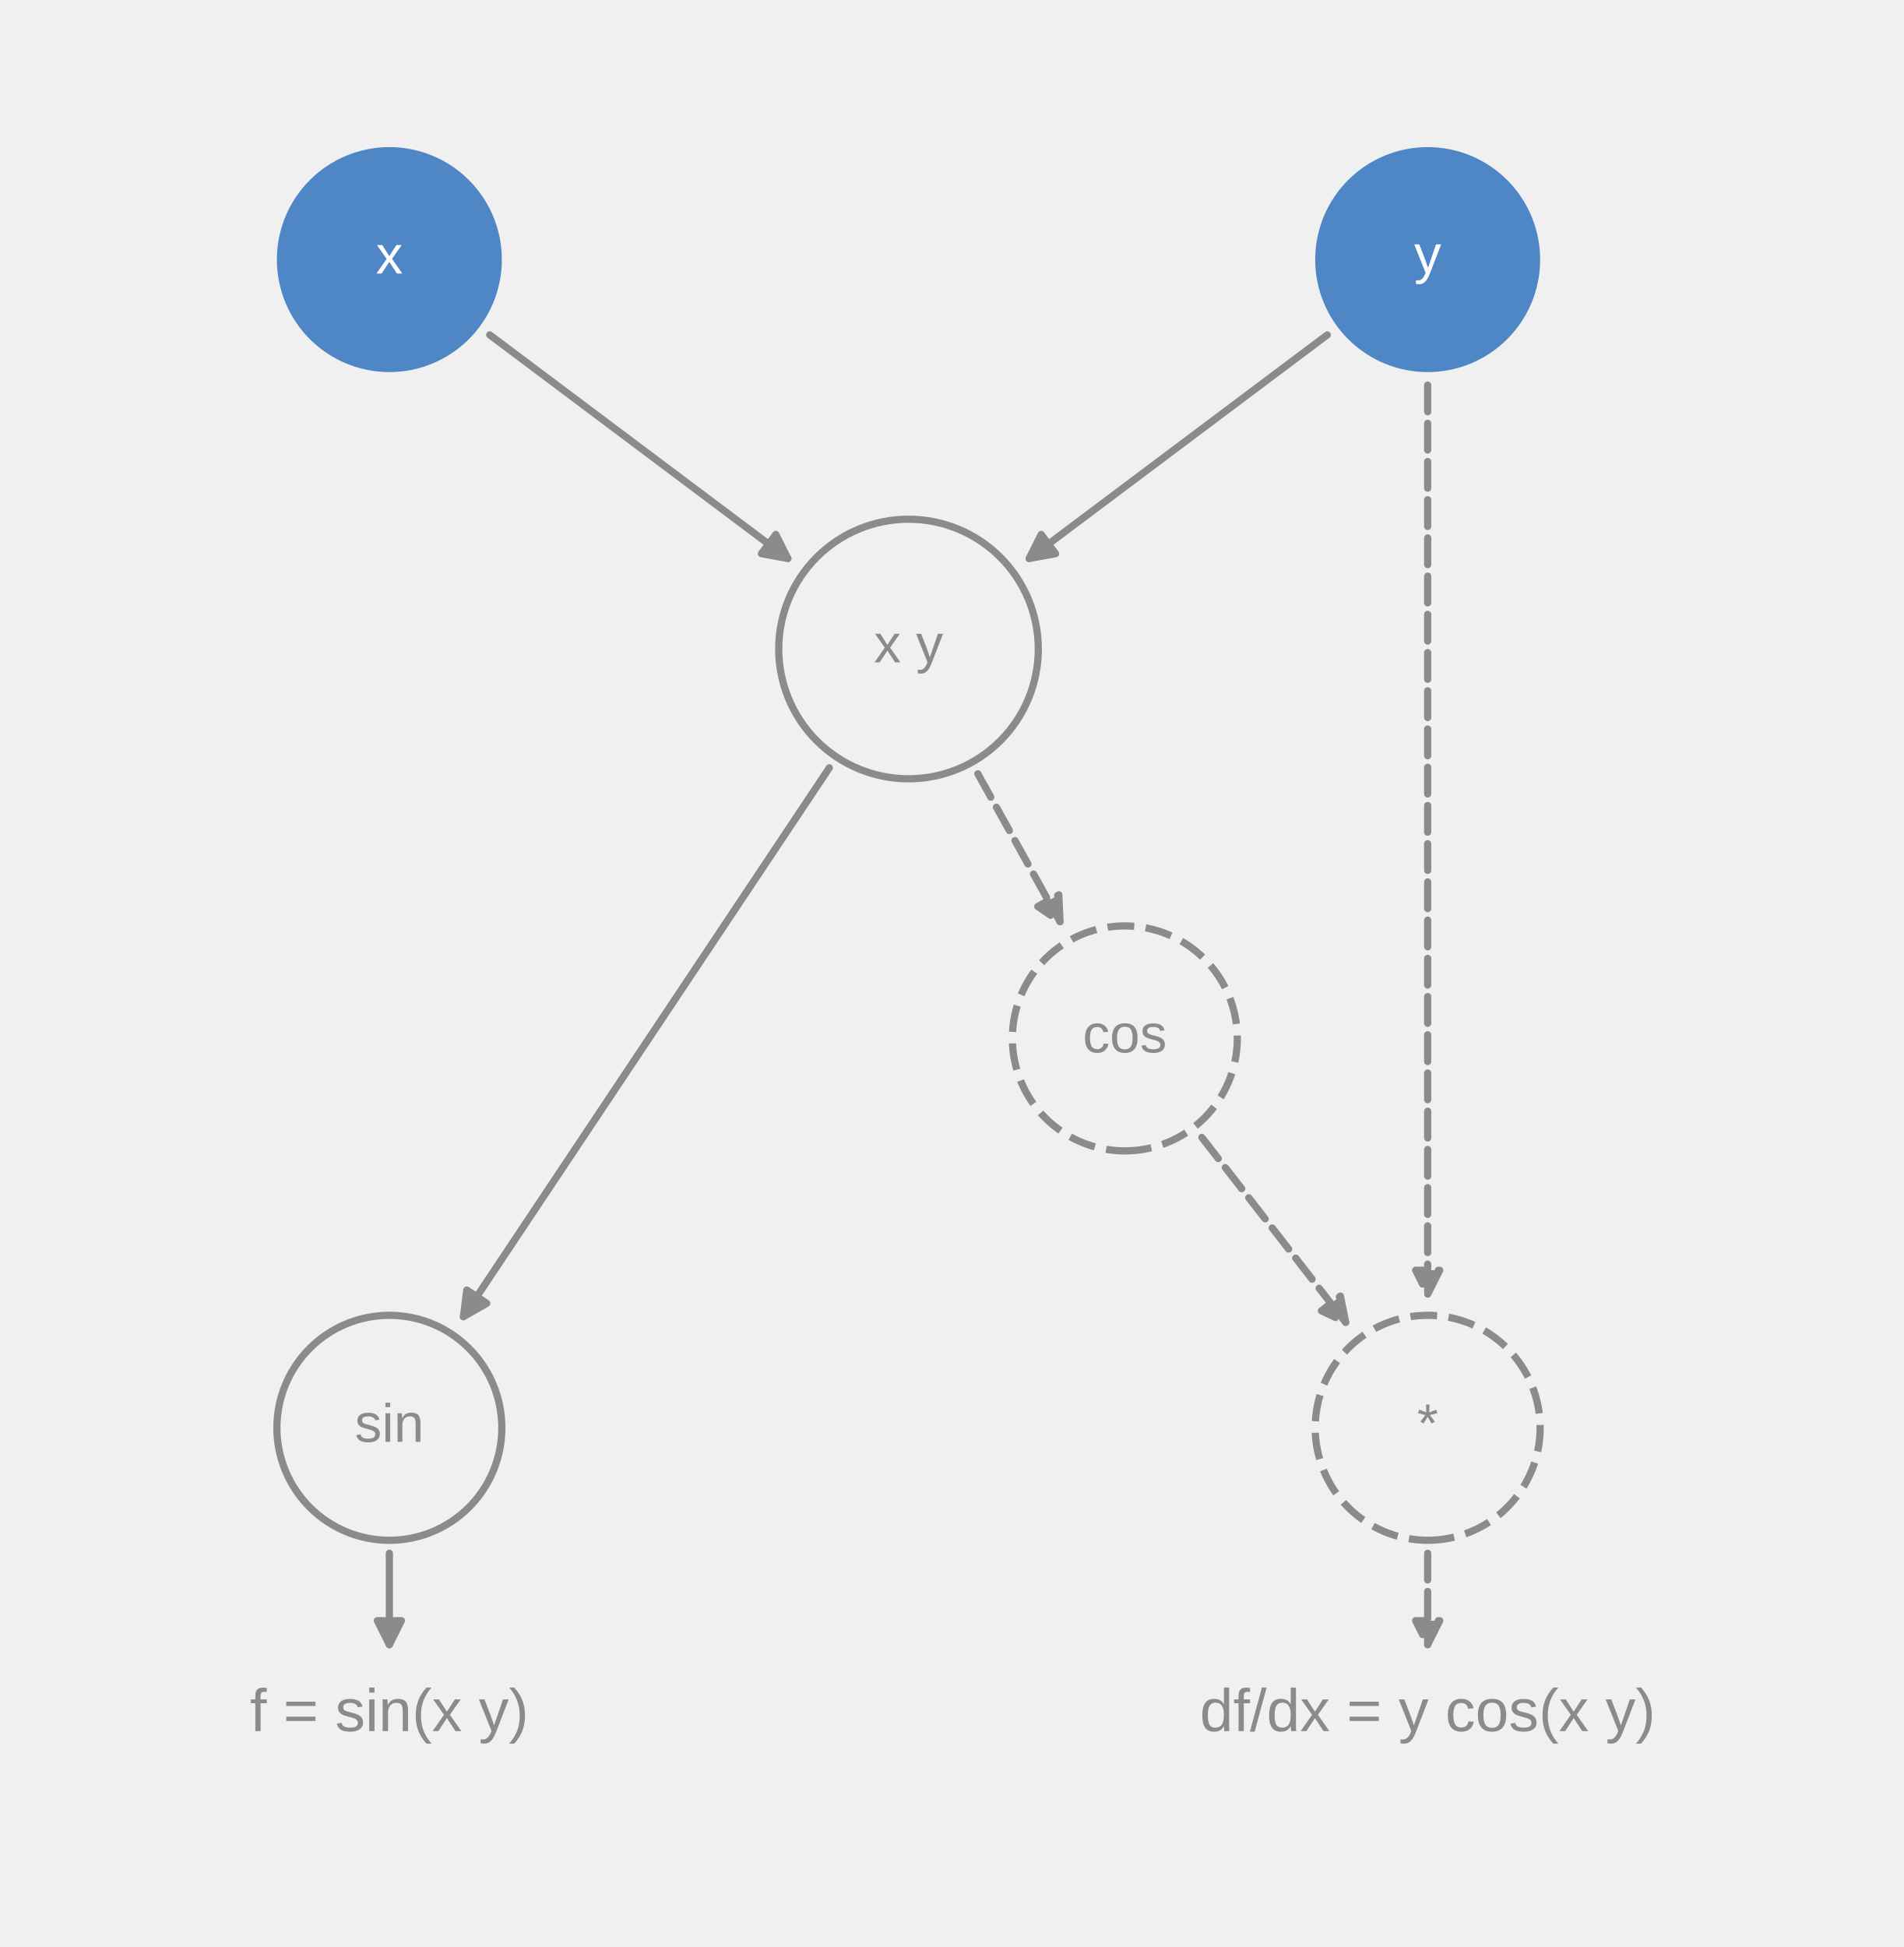
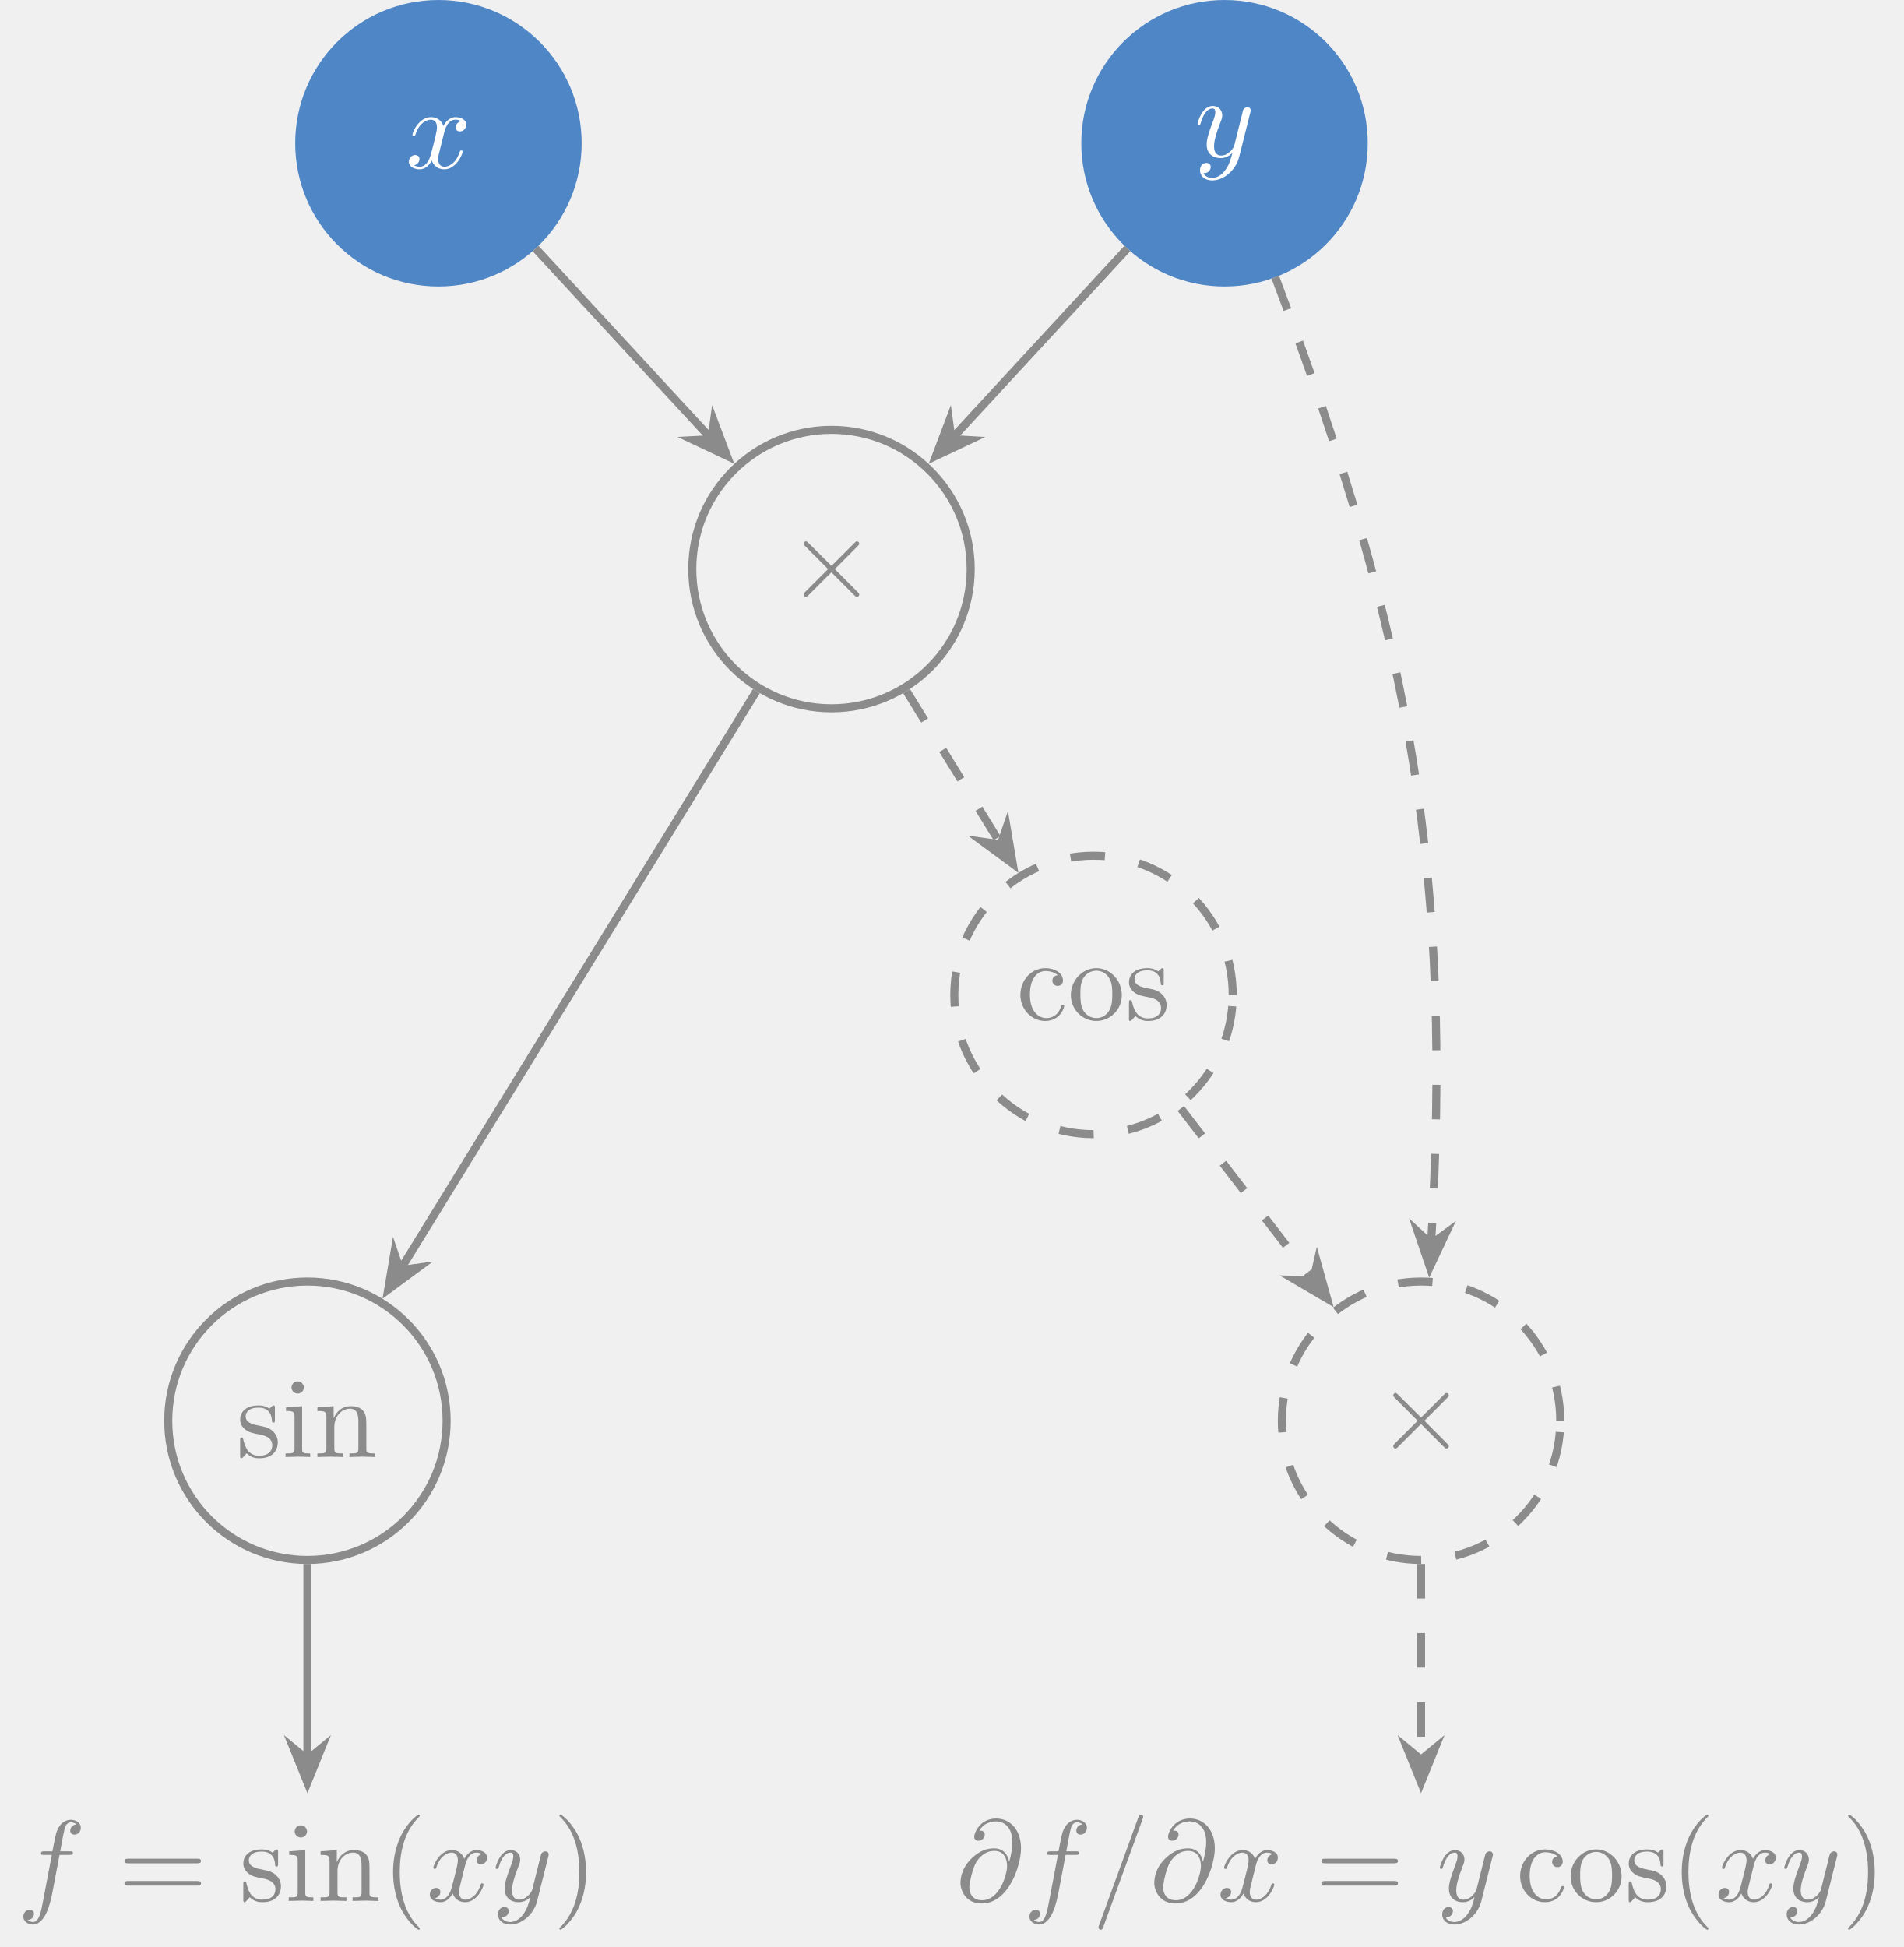
- <svg xmlns="http://www.w3.org/2000/svg" width="316.8pt" height="324pt" viewBox="0 0 316.8 324" version="1.1">
+ <svg xmlns="http://www.w3.org/2000/svg" xmlns:xlink="http://www.w3.org/1999/xlink" version="1.1" width="205.922pt" height="210.607pt" viewBox="-68.015 -68.015 164.738 168.485">
  <defs>
-     <style type="text/css">*{stroke-linejoin: round; stroke-linecap: butt}</style>
+     <path id="g1-61" d="M4.423-7.273C4.423-7.382 4.334-7.472 4.224-7.472C4.154-7.472 4.085-7.442 4.055-7.382L.598 2.112C.548 2.242 .548 2.291 .548 2.291C.548 2.401 .638 2.491 .747 2.491C.877 2.491 .907 2.421 .966 2.252L4.374-7.093C4.423-7.223 4.423-7.273 4.423-7.273Z" />
+     <path id="g1-64" d="M5.639-4.553C5.639-6.137 4.712-7.133 3.487-7.133C2.042-7.133 1.584-5.838 1.584-5.559C1.584-5.42 1.664-5.21 1.963-5.21C2.291-5.21 2.501-5.509 2.501-5.738C2.501-6.087 2.192-6.087 2.032-6.087C2.471-6.824 3.178-6.884 3.467-6.884C4.194-6.884 4.892-6.366 4.892-5.081C4.892-4.692 4.832-4.184 4.613-3.377C4.513-3.995 4.105-4.553 3.328-4.553C2.72-4.553 2.072-4.394 1.295-3.616C.468-2.79 .399-1.863 .399-1.554C.399-.936 .837 .219 2.232 .219C4.603 .219 5.639-3.128 5.639-4.553ZM4.433-3.019C4.433-2.301 3.796-.06 2.262-.06C1.166-.06 1.166-1.086 1.166-1.186C1.166-1.455 1.415-2.849 1.823-3.447C2.222-4.015 2.71-4.334 3.328-4.334C4.413-4.334 4.433-3.218 4.433-3.019Z" />
+     <path id="g1-102" d="M5.499-6.336C5.499-6.795 5.041-7.024 4.633-7.024C4.294-7.024 3.666-6.844 3.367-5.858C3.308-5.649 3.278-5.549 3.039-4.294H2.351C2.162-4.294 2.052-4.294 2.052-4.105C2.052-3.985 2.142-3.985 2.331-3.985H2.989L2.242-.05C2.062 .917 1.893 1.823 1.375 1.823C1.335 1.823 1.086 1.823 .897 1.644C1.355 1.614 1.445 1.255 1.445 1.106C1.445 .877 1.265 .757 1.076 .757C.817 .757 .528 .976 .528 1.355C.528 1.803 .966 2.042 1.375 2.042C1.923 2.042 2.321 1.455 2.501 1.076C2.819 .448 3.049-.757 3.059-.827L3.656-3.985H4.513C4.712-3.985 4.812-3.985 4.812-4.184C4.812-4.294 4.712-4.294 4.543-4.294H3.716C3.826-4.872 3.816-4.852 3.925-5.43C3.965-5.639 4.105-6.346 4.164-6.466C4.254-6.655 4.423-6.804 4.633-6.804C4.672-6.804 4.932-6.804 5.121-6.625C4.682-6.585 4.583-6.237 4.583-6.087C4.583-5.858 4.762-5.738 4.951-5.738C5.21-5.738 5.499-5.958 5.499-6.336Z" />
+     <path id="g1-120" d="M4.941-1.425C4.941-1.524 4.852-1.524 4.822-1.524C4.732-1.524 4.712-1.484 4.692-1.415C4.364-.349 3.686-.11 3.367-.11C2.979-.11 2.819-.428 2.819-.767C2.819-.986 2.879-1.205 2.989-1.644L3.328-3.009C3.387-3.268 3.616-4.184 4.314-4.184C4.364-4.184 4.603-4.184 4.812-4.055C4.533-4.005 4.334-3.756 4.334-3.517C4.334-3.357 4.443-3.168 4.712-3.168C4.932-3.168 5.25-3.347 5.25-3.746C5.25-4.264 4.663-4.403 4.324-4.403C3.746-4.403 3.397-3.875 3.278-3.646C3.029-4.304 2.491-4.403 2.202-4.403C1.166-4.403 .598-3.118 .598-2.869C.598-2.77 .717-2.77 .717-2.77C.797-2.77 .827-2.79 .847-2.879C1.186-3.935 1.843-4.184 2.182-4.184C2.371-4.184 2.72-4.095 2.72-3.517C2.72-3.208 2.55-2.54 2.182-1.146C2.022-.528 1.674-.11 1.235-.11C1.176-.11 .946-.11 .737-.239C.986-.289 1.205-.498 1.205-.777C1.205-1.046 .986-1.126 .837-1.126C.538-1.126 .289-.867 .289-.548C.289-.09 .787 .11 1.225 .11C1.883 .11 2.242-.588 2.271-.648C2.391-.279 2.75 .11 3.347 .11C4.374 .11 4.941-1.176 4.941-1.425Z" />
+     <path id="g1-121" d="M4.842-3.796C4.882-3.935 4.882-3.955 4.882-4.025C4.882-4.204 4.742-4.294 4.593-4.294C4.493-4.294 4.334-4.234 4.244-4.085C4.224-4.035 4.144-3.726 4.105-3.547L3.905-2.75L3.457-.956C3.417-.807 2.989-.11 2.331-.11C1.823-.11 1.714-.548 1.714-.917C1.714-1.375 1.883-1.993 2.222-2.869C2.381-3.278 2.421-3.387 2.421-3.587C2.421-4.035 2.102-4.403 1.604-4.403C.658-4.403 .289-2.959 .289-2.869C.289-2.77 .408-2.77 .408-2.77C.508-2.77 .518-2.79 .568-2.949C.837-3.885 1.235-4.184 1.574-4.184C1.654-4.184 1.823-4.184 1.823-3.866C1.823-3.616 1.724-3.357 1.654-3.168C1.255-2.112 1.076-1.544 1.076-1.076C1.076-.189 1.704 .11 2.291 .11C2.68 .11 3.019-.06 3.298-.339C3.168 .179 3.049 .667 2.65 1.196C2.391 1.534 2.012 1.823 1.554 1.823C1.415 1.823 .966 1.793 .797 1.405C.956 1.405 1.086 1.405 1.225 1.285C1.325 1.196 1.425 1.066 1.425 .877C1.425 .568 1.156 .528 1.056 .528C.827 .528 .498 .687 .498 1.176C.498 1.674 .936 2.042 1.554 2.042C2.58 2.042 3.606 1.136 3.885 .01L4.842-3.796Z" />
+     <path id="g0-2" d="M6.276-.289C6.276-.369 6.257-.389 6.147-.498L4.164-2.491L6.147-4.483C6.257-4.593 6.276-4.613 6.276-4.692C6.276-4.802 6.187-4.892 6.077-4.892C5.998-4.892 5.958-4.852 5.868-4.762L3.875-2.77L1.873-4.762C1.763-4.872 1.743-4.892 1.664-4.892C1.564-4.892 1.465-4.802 1.465-4.692C1.465-4.613 1.504-4.573 1.594-4.483L3.577-2.491L1.594-.508C1.494-.408 1.465-.349 1.465-.289C1.465-.179 1.564-.09 1.664-.09C1.743-.09 1.763-.11 1.873-.219L3.866-2.212L5.858-.219C5.958-.12 6.017-.09 6.077-.09C6.197-.09 6.276-.179 6.276-.289Z" />
+     <path id="g2-40" d="M3.298 2.391C3.298 2.361 3.298 2.341 3.128 2.172C1.883 .917 1.564-.966 1.564-2.491C1.564-4.224 1.943-5.958 3.168-7.203C3.298-7.323 3.298-7.342 3.298-7.372C3.298-7.442 3.258-7.472 3.198-7.472C3.098-7.472 2.202-6.795 1.614-5.529C1.106-4.433 .986-3.328 .986-2.491C.986-1.714 1.096-.508 1.644 .618C2.242 1.843 3.098 2.491 3.198 2.491C3.258 2.491 3.298 2.461 3.298 2.391Z" />
+     <path id="g2-41" d="M2.879-2.491C2.879-3.268 2.77-4.473 2.222-5.599C1.624-6.824 .767-7.472 .667-7.472C.608-7.472 .568-7.432 .568-7.372C.568-7.342 .568-7.323 .757-7.143C1.733-6.157 2.301-4.573 2.301-2.491C2.301-.787 1.933 .966 .697 2.222C.568 2.341 .568 2.361 .568 2.391C.568 2.451 .608 2.491 .667 2.491C.767 2.491 1.664 1.813 2.252 .548C2.76-.548 2.879-1.654 2.879-2.491Z" />
+     <path id="g2-61" d="M7.183-3.457C7.183-3.656 6.994-3.656 6.854-3.656H.887C.747-3.656 .558-3.656 .558-3.457S.747-3.258 .897-3.258H6.844C6.994-3.258 7.183-3.258 7.183-3.457ZM7.183-1.524C7.183-1.724 6.994-1.724 6.844-1.724H.897C.747-1.724 .558-1.724 .558-1.524S.747-1.325 .887-1.325H6.854C6.994-1.325 7.183-1.325 7.183-1.524Z" />
+     <path id="g2-99" d="M4.134-1.186C4.134-1.285 4.035-1.285 4.005-1.285C3.915-1.285 3.895-1.245 3.875-1.186C3.587-.259 2.939-.139 2.57-.139C2.042-.139 1.166-.568 1.166-2.172C1.166-3.796 1.983-4.214 2.511-4.214C2.6-4.214 3.228-4.204 3.577-3.846C3.168-3.816 3.108-3.517 3.108-3.387C3.108-3.128 3.288-2.929 3.567-2.929C3.826-2.929 4.025-3.098 4.025-3.397C4.025-4.075 3.268-4.463 2.501-4.463C1.255-4.463 .339-3.387 .339-2.152C.339-.877 1.325 .11 2.481 .11C3.816 .11 4.134-1.086 4.134-1.186Z" />
+     <path id="g2-105" d="M2.461 0V-.309C1.803-.309 1.763-.359 1.763-.747V-4.403L.369-4.294V-3.985C1.016-3.985 1.106-3.925 1.106-3.437V-.757C1.106-.309 .996-.309 .329-.309V0L1.425-.03C1.773-.03 2.122-.01 2.461 0ZM1.913-6.017C1.913-6.286 1.684-6.545 1.385-6.545C1.046-6.545 .847-6.267 .847-6.017C.847-5.748 1.076-5.489 1.375-5.489C1.714-5.489 1.913-5.768 1.913-6.017Z" />
+     <path id="g2-110" d="M5.33 0V-.309C4.812-.309 4.563-.309 4.553-.608V-2.511C4.553-3.367 4.553-3.676 4.244-4.035C4.105-4.204 3.776-4.403 3.198-4.403C2.471-4.403 2.002-3.975 1.724-3.357V-4.403L.319-4.294V-3.985C1.016-3.985 1.096-3.915 1.096-3.427V-.757C1.096-.309 .986-.309 .319-.309V0L1.445-.03L2.56 0V-.309C1.893-.309 1.783-.309 1.783-.757V-2.59C1.783-3.626 2.491-4.184 3.128-4.184C3.756-4.184 3.866-3.646 3.866-3.078V-.757C3.866-.309 3.756-.309 3.088-.309V0L4.214-.03L5.33 0Z" />
+     <path id="g2-111" d="M4.692-2.132C4.692-3.407 3.696-4.463 2.491-4.463C1.245-4.463 .279-3.377 .279-2.132C.279-.847 1.315 .11 2.481 .11C3.686 .11 4.692-.867 4.692-2.132ZM3.866-2.212C3.866-1.853 3.866-1.315 3.646-.877C3.427-.428 2.989-.139 2.491-.139C2.062-.139 1.624-.349 1.355-.807C1.106-1.245 1.106-1.853 1.106-2.212C1.106-2.6 1.106-3.138 1.345-3.577C1.614-4.035 2.082-4.244 2.481-4.244C2.919-4.244 3.347-4.025 3.606-3.597S3.866-2.59 3.866-2.212Z" />
+     <path id="g2-115" d="M3.587-1.275C3.587-1.803 3.288-2.102 3.168-2.222C2.839-2.54 2.451-2.62 2.032-2.7C1.474-2.809 .807-2.939 .807-3.517C.807-3.866 1.066-4.274 1.923-4.274C3.019-4.274 3.068-3.377 3.088-3.068C3.098-2.979 3.208-2.979 3.208-2.979C3.337-2.979 3.337-3.029 3.337-3.218V-4.224C3.337-4.394 3.337-4.463 3.228-4.463C3.178-4.463 3.158-4.463 3.029-4.344C2.999-4.304 2.899-4.214 2.859-4.184C2.481-4.463 2.072-4.463 1.923-4.463C.707-4.463 .329-3.796 .329-3.238C.329-2.889 .488-2.61 .757-2.391C1.076-2.132 1.355-2.072 2.072-1.933C2.291-1.893 3.108-1.733 3.108-1.016C3.108-.508 2.76-.11 1.983-.11C1.146-.11 .787-.677 .598-1.524C.568-1.654 .558-1.694 .458-1.694C.329-1.694 .329-1.624 .329-1.445V-.13C.329 .04 .329 .11 .438 .11C.488 .11 .498 .1 .687-.09C.707-.11 .707-.13 .887-.319C1.325 .1 1.773 .11 1.983 .11C3.128 .11 3.587-.558 3.587-1.275Z" />
  </defs>
-   <g id="figure_1">
-     <g id="patch_1">
-       <path d="M 0 324  L 316.8 324  L 316.8 0  L 0 0  L 0 324  z " style="fill: none" />
-     </g>
-     <g id="axes_1">
-       <g id="patch_2">
-         <path d="M 64.8 61.92  C 69.765 61.92 74.527 59.948 78.037 56.437  C 81.548 52.927 83.52 48.165 83.52 43.2  C 83.52 38.235 81.548 33.473 78.037 29.963  C 74.527 26.452 69.765 24.48 64.8 24.48  C 59.835 24.48 55.073 26.452 51.563 29.963  C 48.052 33.473 46.08 38.235 46.08 43.2  C 46.08 48.165 48.052 52.927 51.563 56.437  C 55.073 59.948 59.835 61.92 64.8 61.92  z " clip-path="url(#p357c5d802d)" style="fill: #4f86c6" />
+   <g id="page1">
+     <g stroke-miterlimit="10" transform="matrix(.996264 0 0 -.996264 -41.40947 -55.61903)" fill="#8b8b8b" stroke="#8b8b8b" stroke-width="0.7" stroke-linejoin="round">
+       <g fill="#4f86c6" stroke="#4f86c6">
+         <g fill="#4f86c6" stroke="#4f86c6">
+           <path d="M23.473 0C23.473 6.679 18.059 12.092 11.381 12.092C4.702 12.092-.711 6.679-.711 0S4.702-12.092 11.381-12.092C18.059-12.092 23.473-6.679 23.473 0ZM11.381 0" />
+         </g>
+         <g transform="matrix(1.00375 0 0 -1.00375 50.08804 -57.98038)" stroke="none" fill="#fff">
+           <use x="-41.409" y="-55.619" xlink:href="#g1-120" />
+         </g>
      </g>
-       <g id="patch_3">
-         <path d="M 237.6 61.92  C 242.565 61.92 247.327 59.948 250.837 56.437  C 254.348 52.927 256.32 48.165 256.32 43.2  C 256.32 38.235 254.348 33.473 250.837 29.963  C 247.327 26.452 242.565 24.48 237.6 24.48  C 232.635 24.48 227.873 26.452 224.363 29.963  C 220.852 33.473 218.88 38.235 218.88 43.2  C 218.88 48.165 220.852 52.927 224.363 56.437  C 227.873 59.948 232.635 61.92 237.6 61.92  z " clip-path="url(#p357c5d802d)" style="fill: #4f86c6" />
+       <g fill="#4f86c6" stroke="#4f86c6">
+         <g fill="#4f86c6" stroke="#4f86c6">
+           <path d="M91.76 0C91.76 6.679 86.346 12.092 79.668 12.092C72.989 12.092 67.575 6.679 67.575 0S72.989-12.092 79.668-12.092C86.346-12.092 91.76-6.679 91.76 0ZM79.668 0" />
+         </g>
+         <g transform="matrix(1.00375 0 0 -1.00375 118.6017 -57.00817)" stroke="none" fill="#fff">
+           <use x="-41.409" y="-55.619" xlink:href="#g1-121" />
+         </g>
      </g>
-       <g id="patch_4">
-         <path d="M 151.2 129.6  C 156.928 129.6 162.423 127.324 166.474 123.274  C 170.524 119.223 172.8 113.728 172.8 108  C 172.8 102.272 170.524 96.777 166.474 92.726  C 162.423 88.676 156.928 86.4 151.2 86.4  C 145.472 86.4 139.977 88.676 135.926 92.726  C 131.876 96.777 129.6 102.272 129.6 108  C 129.6 113.728 131.876 119.223 135.926 123.274  C 139.977 127.324 145.472 129.6 151.2 129.6  L 151.2 129.6  z " clip-path="url(#p357c5d802d)" style="fill: none; stroke: #8b8b8b; stroke-width: 1.2; stroke-linejoin: miter" />
+       <path d="M57.617-36.989C57.617-30.31 52.203-24.896 45.525-24.896S33.432-30.31 33.432-36.989S38.846-49.081 45.525-49.081S57.617-43.667 57.617-36.989ZM45.525-36.989" fill="none" />
+       <g transform="matrix(1.00375 0 0 -1.00375 83.20041 -95.31626)" stroke="none" fill="#8b8b8b">
+         <use x="-41.409" y="-55.619" xlink:href="#g0-2" />
      </g>
-       <g id="patch_5">
-         <path d="M 187.2 191.52  C 192.165 191.52 196.927 189.548 200.437 186.037  C 203.948 182.527 205.92 177.765 205.92 172.8  C 205.92 167.835 203.948 163.073 200.437 159.563  C 196.927 156.052 192.165 154.08 187.2 154.08  C 182.235 154.08 177.473 156.052 173.963 159.563  C 170.452 163.073 168.48 167.835 168.48 172.8  C 168.48 177.765 170.452 182.527 173.963 186.037  C 177.473 189.548 182.235 191.52 187.2 191.52  L 187.2 191.52  z " clip-path="url(#p357c5d802d)" style="fill: none; stroke-dasharray: 4.44,1.92; stroke-dashoffset: 0; stroke: #8b8b8b; stroke-width: 1.2; stroke-linejoin: miter" />
+       <g stroke-dasharray="3.0,3.0" stroke-dashoffset="0.0">
+         <g stroke-dasharray="3.0,3.0" stroke-dashoffset="0.0">
+           <path d="M80.379-73.977C80.379-67.299 74.965-61.885 68.286-61.885C61.608-61.885 56.194-67.299 56.194-73.977C56.194-80.656 61.608-86.07 68.286-86.07C74.965-86.07 80.379-80.656 80.379-73.977ZM68.286-73.977" fill="none" />
+         </g>
+         <g transform="matrix(1.00375 0 0 -1.00375 103.1567 -131.9576)" stroke="none" fill="#8b8b8b">
+           <use x="-41.409" y="-55.619" xlink:href="#g2-99" />
+           <use x="-36.982" y="-55.619" xlink:href="#g2-111" />
+           <use x="-32" y="-55.619" xlink:href="#g2-115" />
+         </g>
      </g>
-       <g id="patch_6">
-         <path d="M 64.8 256.32  C 69.765 256.32 74.527 254.348 78.037 250.837  C 81.548 247.327 83.52 242.565 83.52 237.6  C 83.52 232.635 81.548 227.873 78.037 224.363  C 74.527 220.852 69.765 218.88 64.8 218.88  C 59.835 218.88 55.073 220.852 51.563 224.363  C 48.052 227.873 46.08 232.635 46.08 237.6  C 46.08 242.565 48.052 247.327 51.563 250.837  C 55.073 254.348 59.835 256.32 64.8 256.32  L 64.8 256.32  z " clip-path="url(#p357c5d802d)" style="fill: none; stroke: #8b8b8b; stroke-width: 1.2; stroke-linejoin: miter" />
+       <path d="M12.092-110.966C12.092-104.287 6.679-98.873 0-98.873S-12.092-104.287-12.092-110.966C-12.092-117.644-6.679-123.058 0-123.058S12.092-117.644 12.092-110.966ZM0-110.966" fill="none" />
+       <g transform="matrix(1.00375 0 0 -1.00375 35.38979 -169.9417)" stroke="none" fill="#8b8b8b">
+         <use x="-41.409" y="-55.619" xlink:href="#g2-115" />
+         <use x="-37.48" y="-55.619" xlink:href="#g2-105" />
+         <use x="-34.712" y="-55.619" xlink:href="#g2-110" />
      </g>
-       <g id="patch_7">
-         <path d="M 237.6 256.32  C 242.565 256.32 247.327 254.348 250.837 250.837  C 254.348 247.327 256.32 242.565 256.32 237.6  C 256.32 232.635 254.348 227.873 250.837 224.363  C 247.327 220.852 242.565 218.88 237.6 218.88  C 232.635 218.88 227.873 220.852 224.363 224.363  C 220.852 227.873 218.88 232.635 218.88 237.6  C 218.88 242.565 220.852 247.327 224.363 250.837  C 227.873 254.348 232.635 256.32 237.6 256.32  L 237.6 256.32  z " clip-path="url(#p357c5d802d)" style="fill: none; stroke-dasharray: 4.44,1.92; stroke-dashoffset: 0; stroke: #8b8b8b; stroke-width: 1.2; stroke-linejoin: miter" />
+       <g stroke-dasharray="3.0,3.0" stroke-dashoffset="0.0">
+         <g stroke-dasharray="3.0,3.0" stroke-dashoffset="0.0">
+           <path d="M108.832-110.966C108.832-104.287 103.418-98.873 96.739-98.873S84.647-104.287 84.647-110.966C84.647-117.644 90.061-123.058 96.739-123.058S108.832-117.644 108.832-110.966ZM96.739-110.966" fill="none" />
+         </g>
+         <g transform="matrix(1.00375 0 0 -1.00375 134.415 -169.2931)" stroke="none" fill="#8b8b8b">
+           <use x="-41.409" y="-55.619" xlink:href="#g0-2" />
+         </g>
      </g>
-       <g id="text_1">
-         <text style="font-size: 9px; font-family: 'Arial', 'DejaVu Sans'; text-anchor: middle; fill: #ffffff" x="64.8" y="45.527" transform="rotate(-0 64.8 45.52664)">x</text>
+       <g transform="matrix(1.00375 0 0 -1.00375 16.35951 -208.5024)" stroke="none" fill="#8b8b8b">
+         <use x="-41.409" y="-55.619" xlink:href="#g1-102" />
+         <use x="-32.692" y="-55.619" xlink:href="#g2-61" />
+         <use x="-22.176" y="-55.619" xlink:href="#g2-115" />
+         <use x="-18.246" y="-55.619" xlink:href="#g2-105" />
+         <use x="-15.479" y="-55.619" xlink:href="#g2-110" />
+         <use x="-9.872" y="-55.619" xlink:href="#g2-40" />
+         <use x="-5.998" y="-55.619" xlink:href="#g1-120" />
+         <use x="-.304" y="-55.619" xlink:href="#g1-121" />
+         <use x="4.938" y="-55.619" xlink:href="#g2-41" />
      </g>
-       <g id="text_2">
-         <text style="font-size: 9px; font-family: 'Arial', 'DejaVu Sans'; text-anchor: middle; fill: #ffffff" x="237.6" y="45.421" transform="rotate(-0 237.6 45.42117)">y</text>
+       <g transform="matrix(1.00375 0 0 -1.00375 97.89281 -208.5024)" stroke="none" fill="#8b8b8b">
+         <use x="-41.409" y="-55.619" xlink:href="#g1-64" />
+         <use x="-35.567" y="-55.619" xlink:href="#g1-102" />
+         <use x="-29.617" y="-55.619" xlink:href="#g1-61" />
+         <use x="-24.636" y="-55.619" xlink:href="#g1-64" />
+         <use x="-18.793" y="-55.619" xlink:href="#g1-120" />
+         <use x="-10.332" y="-55.619" xlink:href="#g2-61" />
+         <use x=".185" y="-55.619" xlink:href="#g1-121" />
+         <use x="7.087" y="-55.619" xlink:href="#g2-99" />
+         <use x="11.515" y="-55.619" xlink:href="#g2-111" />
+         <use x="16.496" y="-55.619" xlink:href="#g2-115" />
+         <use x="20.426" y="-55.619" xlink:href="#g2-40" />
+         <use x="24.3" y="-55.619" xlink:href="#g1-120" />
+         <use x="29.994" y="-55.619" xlink:href="#g1-121" />
+         <use x="35.236" y="-55.619" xlink:href="#g2-41" />
      </g>
-       <g id="text_3">
-         <text style="font-size: 9px; font-family: 'Arial', 'DejaVu Sans'; text-anchor: middle; fill: #8b8b8b" x="151.2" y="110.221" transform="rotate(-0 151.2 110.2212)">x y</text>
+       <path d="M19.82-9.142L34.984-25.569" fill="none" />
+       <g transform="matrix(.67824 -.73477 .73477 .67824 33.69427 -24.17267)" stroke-dasharray="none" stroke-dashoffset="0.0" stroke-linejoin="miter">
+         <path d="M4.058 0L1.086 1.201L2.076 0L1.086-1.201Z" />
      </g>
-       <g id="text_4">
-         <text style="font-size: 9px; font-family: 'Arial', 'DejaVu Sans'; text-anchor: middle; fill: #8b8b8b" x="187.2" y="175.127" transform="rotate(-0 187.2 175.1266)">cos</text>
+       <path d="M71.229-9.142L56.066-25.569" fill="none" />
+       <g transform="matrix(-.67824 -.73477 .73477 -.67824 57.35483 -24.17267)" stroke-dasharray="none" stroke-dashoffset="0.0" stroke-linejoin="miter">
+         <path d="M4.058 0L1.086 1.201L2.076 0L1.086-1.201Z" />
      </g>
-       <g id="text_5">
-         <text style="font-size: 9px; font-family: 'Arial', 'DejaVu Sans'; text-anchor: middle; fill: #8b8b8b" x="64.8" y="239.927" transform="rotate(-0 64.8 239.9266)">sin</text>
+       <path d="M39.004-47.585L8.145-97.73" fill="none" />
+       <g transform="matrix(-.52406 -.85161 .85161 -.52406 9.14091 -96.11143)" stroke-dasharray="none" stroke-dashoffset="0.0" stroke-linejoin="miter">
+         <path d="M4.058 0L1.086 1.201L2.076 0L1.086-1.201Z" />
      </g>
-       <g id="text_6">
-         <text style="font-size: 9px; font-family: 'Arial', 'DejaVu Sans'; text-anchor: middle; fill: #8b8b8b" x="237.6" y="239.927" transform="rotate(-0 237.6 239.9266)">*</text>
+       <g stroke-dasharray="3.0,3.0" stroke-dashoffset="0.0">
+         <path d="M52.045-47.585L60.142-60.742" fill="none" />
+         <g transform="matrix(.52406 -.85161 .85161 .52406 59.1455 -59.12321)" stroke-dasharray="none" stroke-dashoffset="0.0" stroke-linejoin="miter">
+           <path d="M4.058 0L1.086 1.201L2.076 0L1.086-1.201Z" />
+         </g>
      </g>
-       <g id="patch_8">
-         <path d="M 81.504 55.728  Q 106.848 74.736 131.119 92.939  " style="fill: none; stroke: #8b8b8b; stroke-width: 1.2; stroke-linecap: round" />
-         <path d="M 129.119 88.939  L 131.119 92.939  L 126.719 92.139  z " style="fill: #8b8b8b; stroke: #8b8b8b; stroke-width: 1.2; stroke-linecap: round" />
+       <g stroke-dasharray="3.0,3.0" stroke-dashoffset="0.0">
+         <path d="M75.872-83.839L87.264-98.648" fill="none" />
+         <g transform="matrix(.60968 -.79256 .79256 .60968 86.10487 -97.14105)" stroke-dasharray="none" stroke-dashoffset="0.0" stroke-linejoin="miter">
+           <path d="M4.058 0L1.086 1.201L2.076 0L1.086-1.201Z" />
+         </g>
      </g>
-       <g id="patch_9">
-         <path d="M 220.896 55.728  Q 195.552 74.736 171.281 92.939  " style="fill: none; stroke: #8b8b8b; stroke-width: 1.2; stroke-linecap: round" />
-         <path d="M 175.681 92.139  L 171.281 92.939  L 173.281 88.939  z " style="fill: #8b8b8b; stroke: #8b8b8b; stroke-width: 1.2; stroke-linecap: round" />
+       <g stroke-dasharray="3.0,3.0" stroke-dashoffset="0.0">
+         <path d="M84.075-11.635C96.221-43.703 99.393-64.309 97.621-95.45" fill="none" />
+         <g transform="matrix(-.05676 -.99834 .99834 -.05676 97.72903 -93.55214)" stroke-dasharray="none" stroke-dashoffset="0.0" stroke-linejoin="miter">
+           <path d="M4.058 0L1.086 1.201L2.076 0L1.086-1.201Z" />
+         </g>
      </g>
-       <g id="patch_10">
-         <path d="M 138.02 127.77  Q 107.201 173.998 77.126 219.11  " style="fill: none; stroke: #8b8b8b; stroke-width: 1.2; stroke-linecap: round" />
-         <path d="M 81.009 216.892  L 77.126 219.11  L 77.681 214.673  z " style="fill: #8b8b8b; stroke: #8b8b8b; stroke-width: 1.2; stroke-linecap: round" />
+       <path d="M0-123.408V-140.226" fill="none" />
+       <g transform="matrix(0 -1 1 0 0 -138.3248)" stroke-dasharray="none" stroke-dashoffset="0.0" stroke-linejoin="miter">
+         <path d="M4.058 0L1.086 1.201L2.076 0L1.086-1.201Z" />
      </g>
-       <g id="patch_11">
-         <path d="M 162.739 128.77  Q 169.899 141.659 176.408 153.375  " style="fill: none; stroke-dasharray: 4.44,1.92; stroke-dashoffset: 0; stroke: #8b8b8b; stroke-width: 1.2; stroke-linecap: round" />
-         <path d="M 176.214 148.907  L 176.408 153.375  L 172.717 150.849  z " style="fill: #8b8b8b; stroke-dasharray: 4.44,1.92; stroke-dashoffset: 0; stroke: #8b8b8b; stroke-width: 1.2; stroke-linecap: round" />
-       </g>
-       <g id="patch_12">
-         <path d="M 200.019 189.282  Q 212.4 205.2 223.957 220.059  " style="fill: none; stroke-dasharray: 4.44,1.92; stroke-dashoffset: 0; stroke: #8b8b8b; stroke-width: 1.2; stroke-linecap: round" />
-         <path d="M 223.08 215.674  L 223.957 220.059  L 219.923 218.13  z " style="fill: #8b8b8b; stroke-dasharray: 4.44,1.92; stroke-dashoffset: 0; stroke: #8b8b8b; stroke-width: 1.2; stroke-linecap: round" />
-       </g>
-       <g id="patch_13">
-         <path d="M 237.6 64.08  Q 237.6 140.4 237.6 215.378  " style="fill: none; stroke-dasharray: 4.44,1.92; stroke-dashoffset: 0; stroke: #8b8b8b; stroke-width: 1.2; stroke-linecap: round" />
-         <path d="M 239.6 211.378  L 237.6 215.378  L 235.6 211.378  z " style="fill: #8b8b8b; stroke-dasharray: 4.44,1.92; stroke-dashoffset: 0; stroke: #8b8b8b; stroke-width: 1.2; stroke-linecap: round" />
-       </g>
-       <g id="patch_14">
-         <path d="M 64.8 258.48  Q 64.8 266.76 64.8 273.698  " style="fill: none; stroke: #8b8b8b; stroke-width: 1.2; stroke-linecap: round" />
-         <path d="M 66.8 269.698  L 64.8 273.698  L 62.8 269.698  z " style="fill: #8b8b8b; stroke: #8b8b8b; stroke-width: 1.2; stroke-linecap: round" />
-       </g>
-       <g id="text_7">
-         <text style="font-size: 10px; font-family: 'Arial', 'DejaVu Sans'; text-anchor: middle; fill: #8b8b8b" x="64.8" y="288.08" transform="rotate(-0 64.8 288.0797)">f = sin(x y)</text>
-       </g>
-       <g id="patch_15">
-         <path d="M 237.6 258.48  Q 237.6 266.76 237.6 273.698  " style="fill: none; stroke-dasharray: 4.44,1.92; stroke-dashoffset: 0; stroke: #8b8b8b; stroke-width: 1.2; stroke-linecap: round" />
-         <path d="M 239.6 269.698  L 237.6 273.698  L 235.6 269.698  z " style="fill: #8b8b8b; stroke-dasharray: 4.44,1.92; stroke-dashoffset: 0; stroke: #8b8b8b; stroke-width: 1.2; stroke-linecap: round" />
-       </g>
-       <g id="text_8">
-         <text style="font-size: 10px; font-family: 'Arial', 'DejaVu Sans'; text-anchor: middle; fill: #8b8b8b" x="237.6" y="288.08" transform="rotate(-0 237.6 288.0797)">df/dx = y cos(x y)</text>
+       <g stroke-dasharray="3.0,3.0" stroke-dashoffset="0.0">
+         <path d="M96.739-123.408V-140.226" fill="none" />
+         <g transform="matrix(0 -1 1 0 96.73915 -138.3248)" stroke-dasharray="none" stroke-dashoffset="0.0" stroke-linejoin="miter">
+           <path d="M4.058 0L1.086 1.201L2.076 0L1.086-1.201Z" />
+         </g>
      </g>
    </g>
  </g>
-   <defs>
-     <clipPath id="p357c5d802d">
-       <rect x="0" y="0" width="316.8" height="324" />
-     </clipPath>
-   </defs>
</svg>
